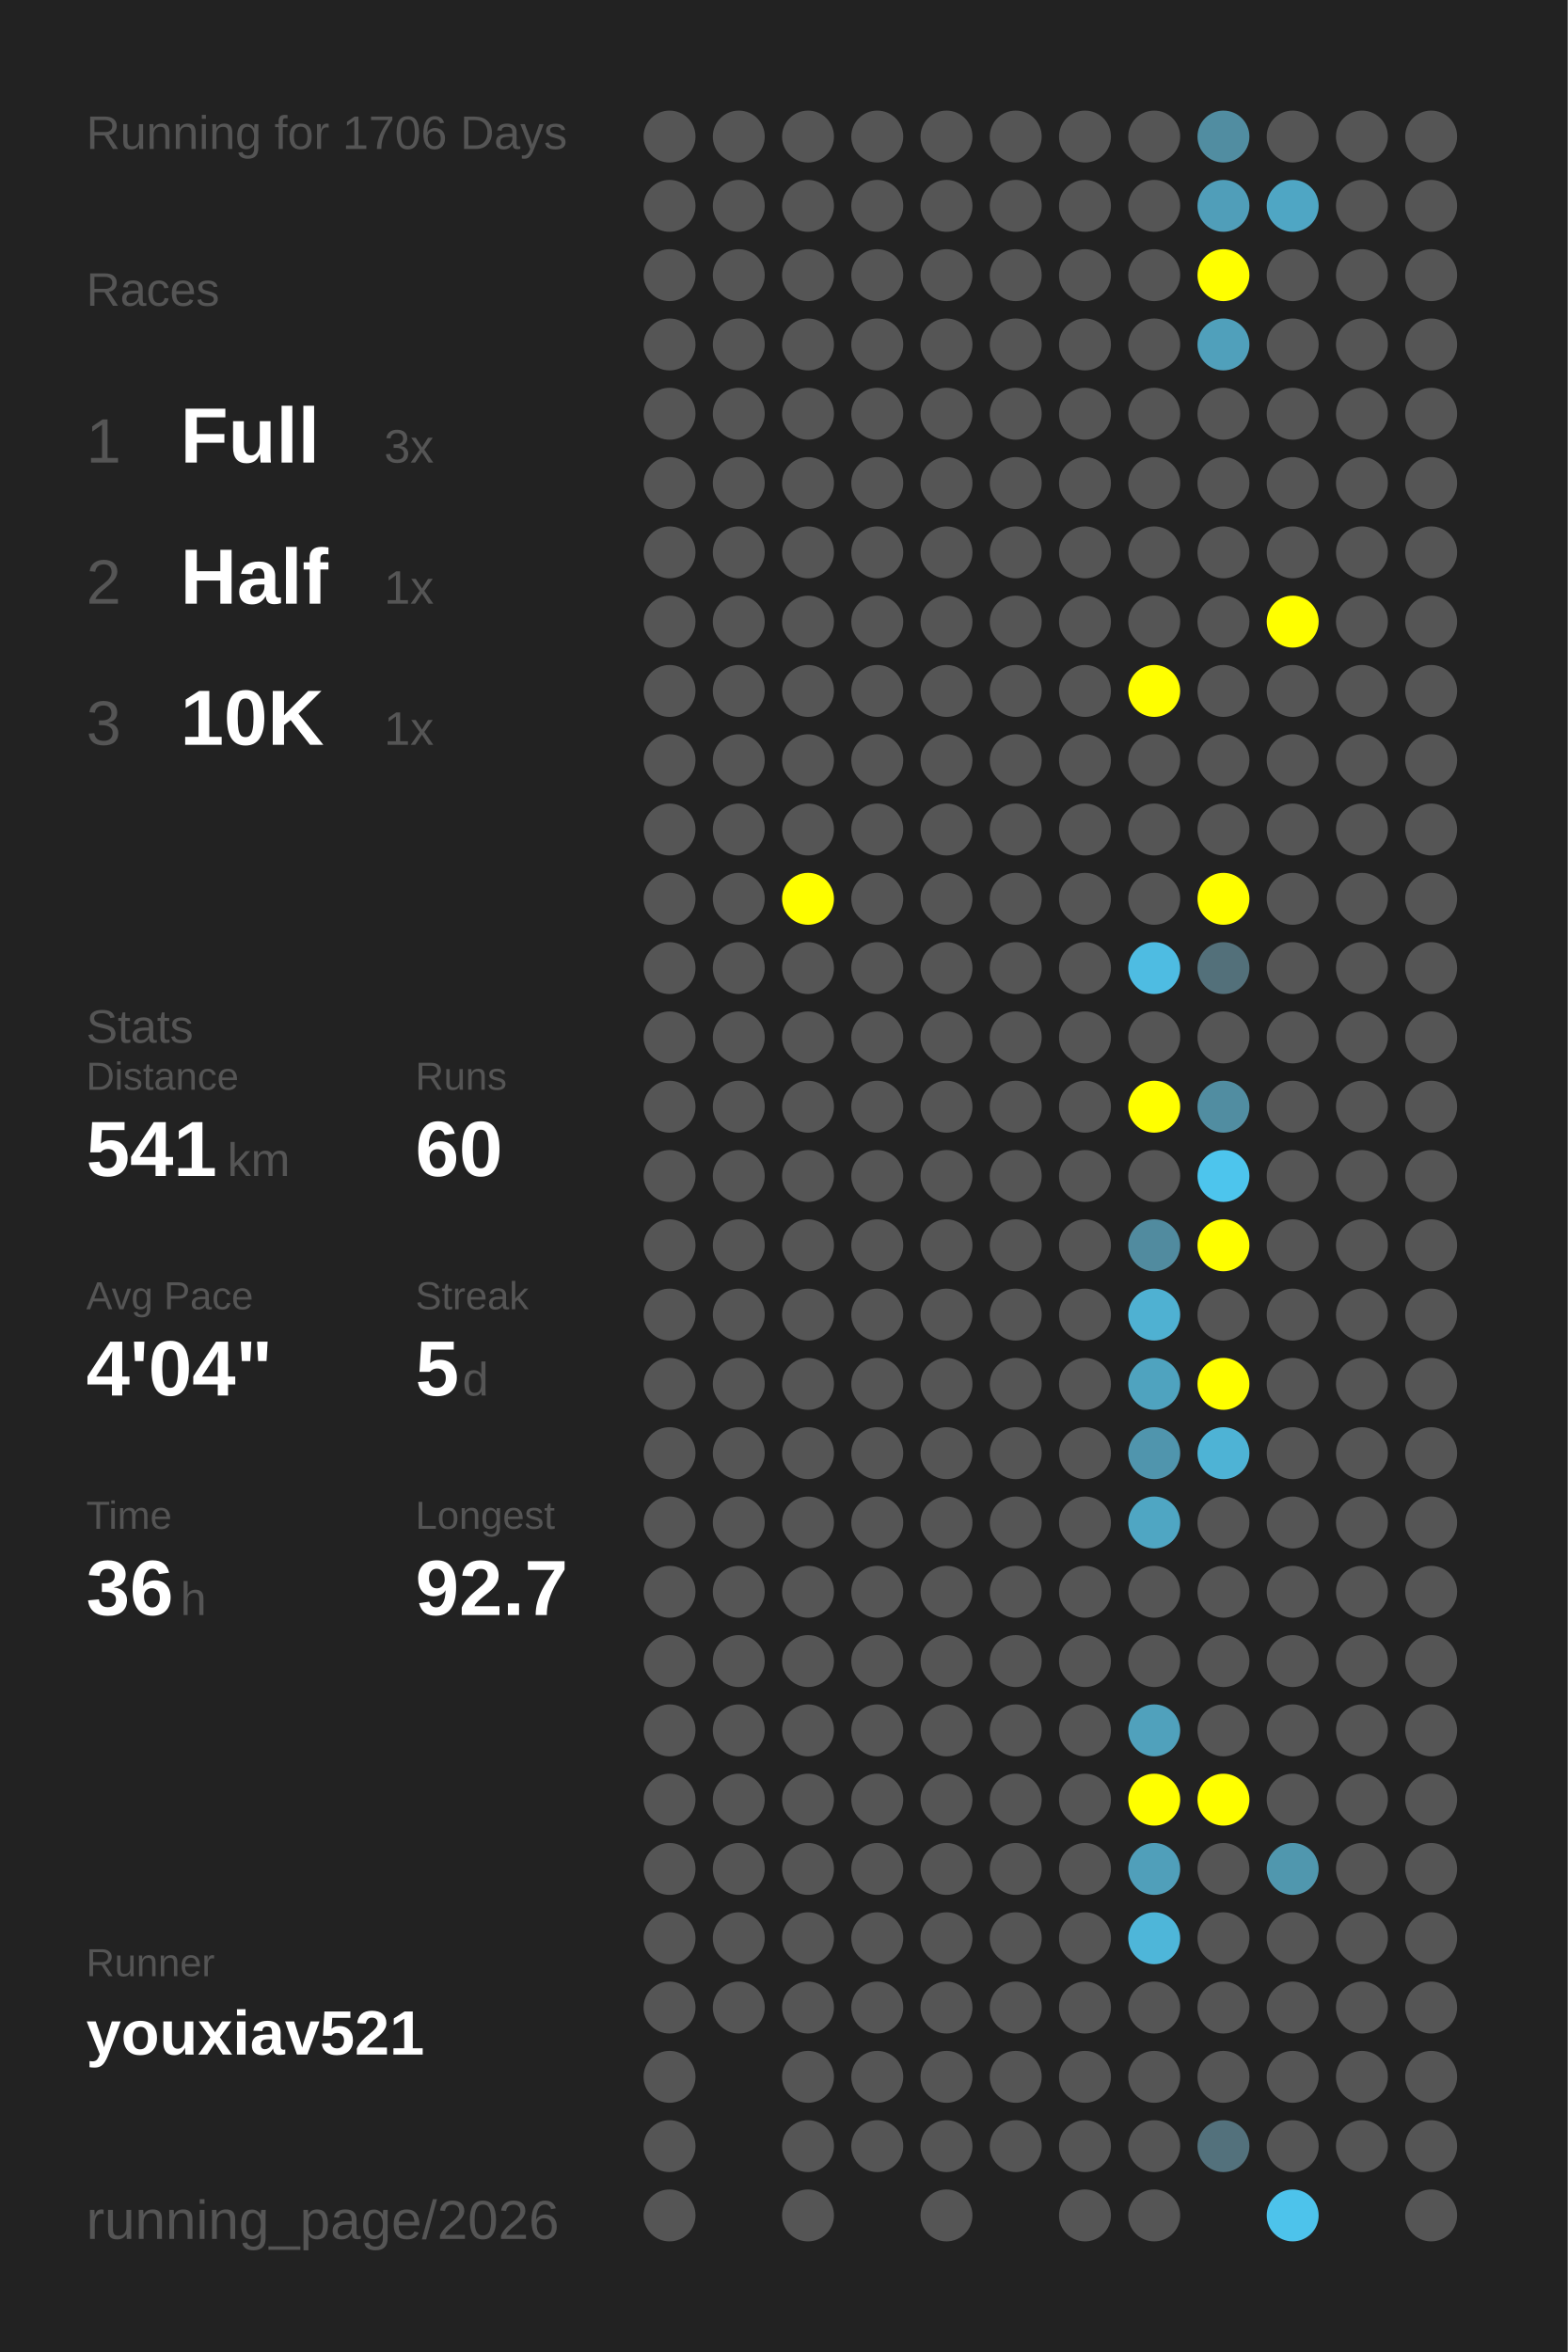
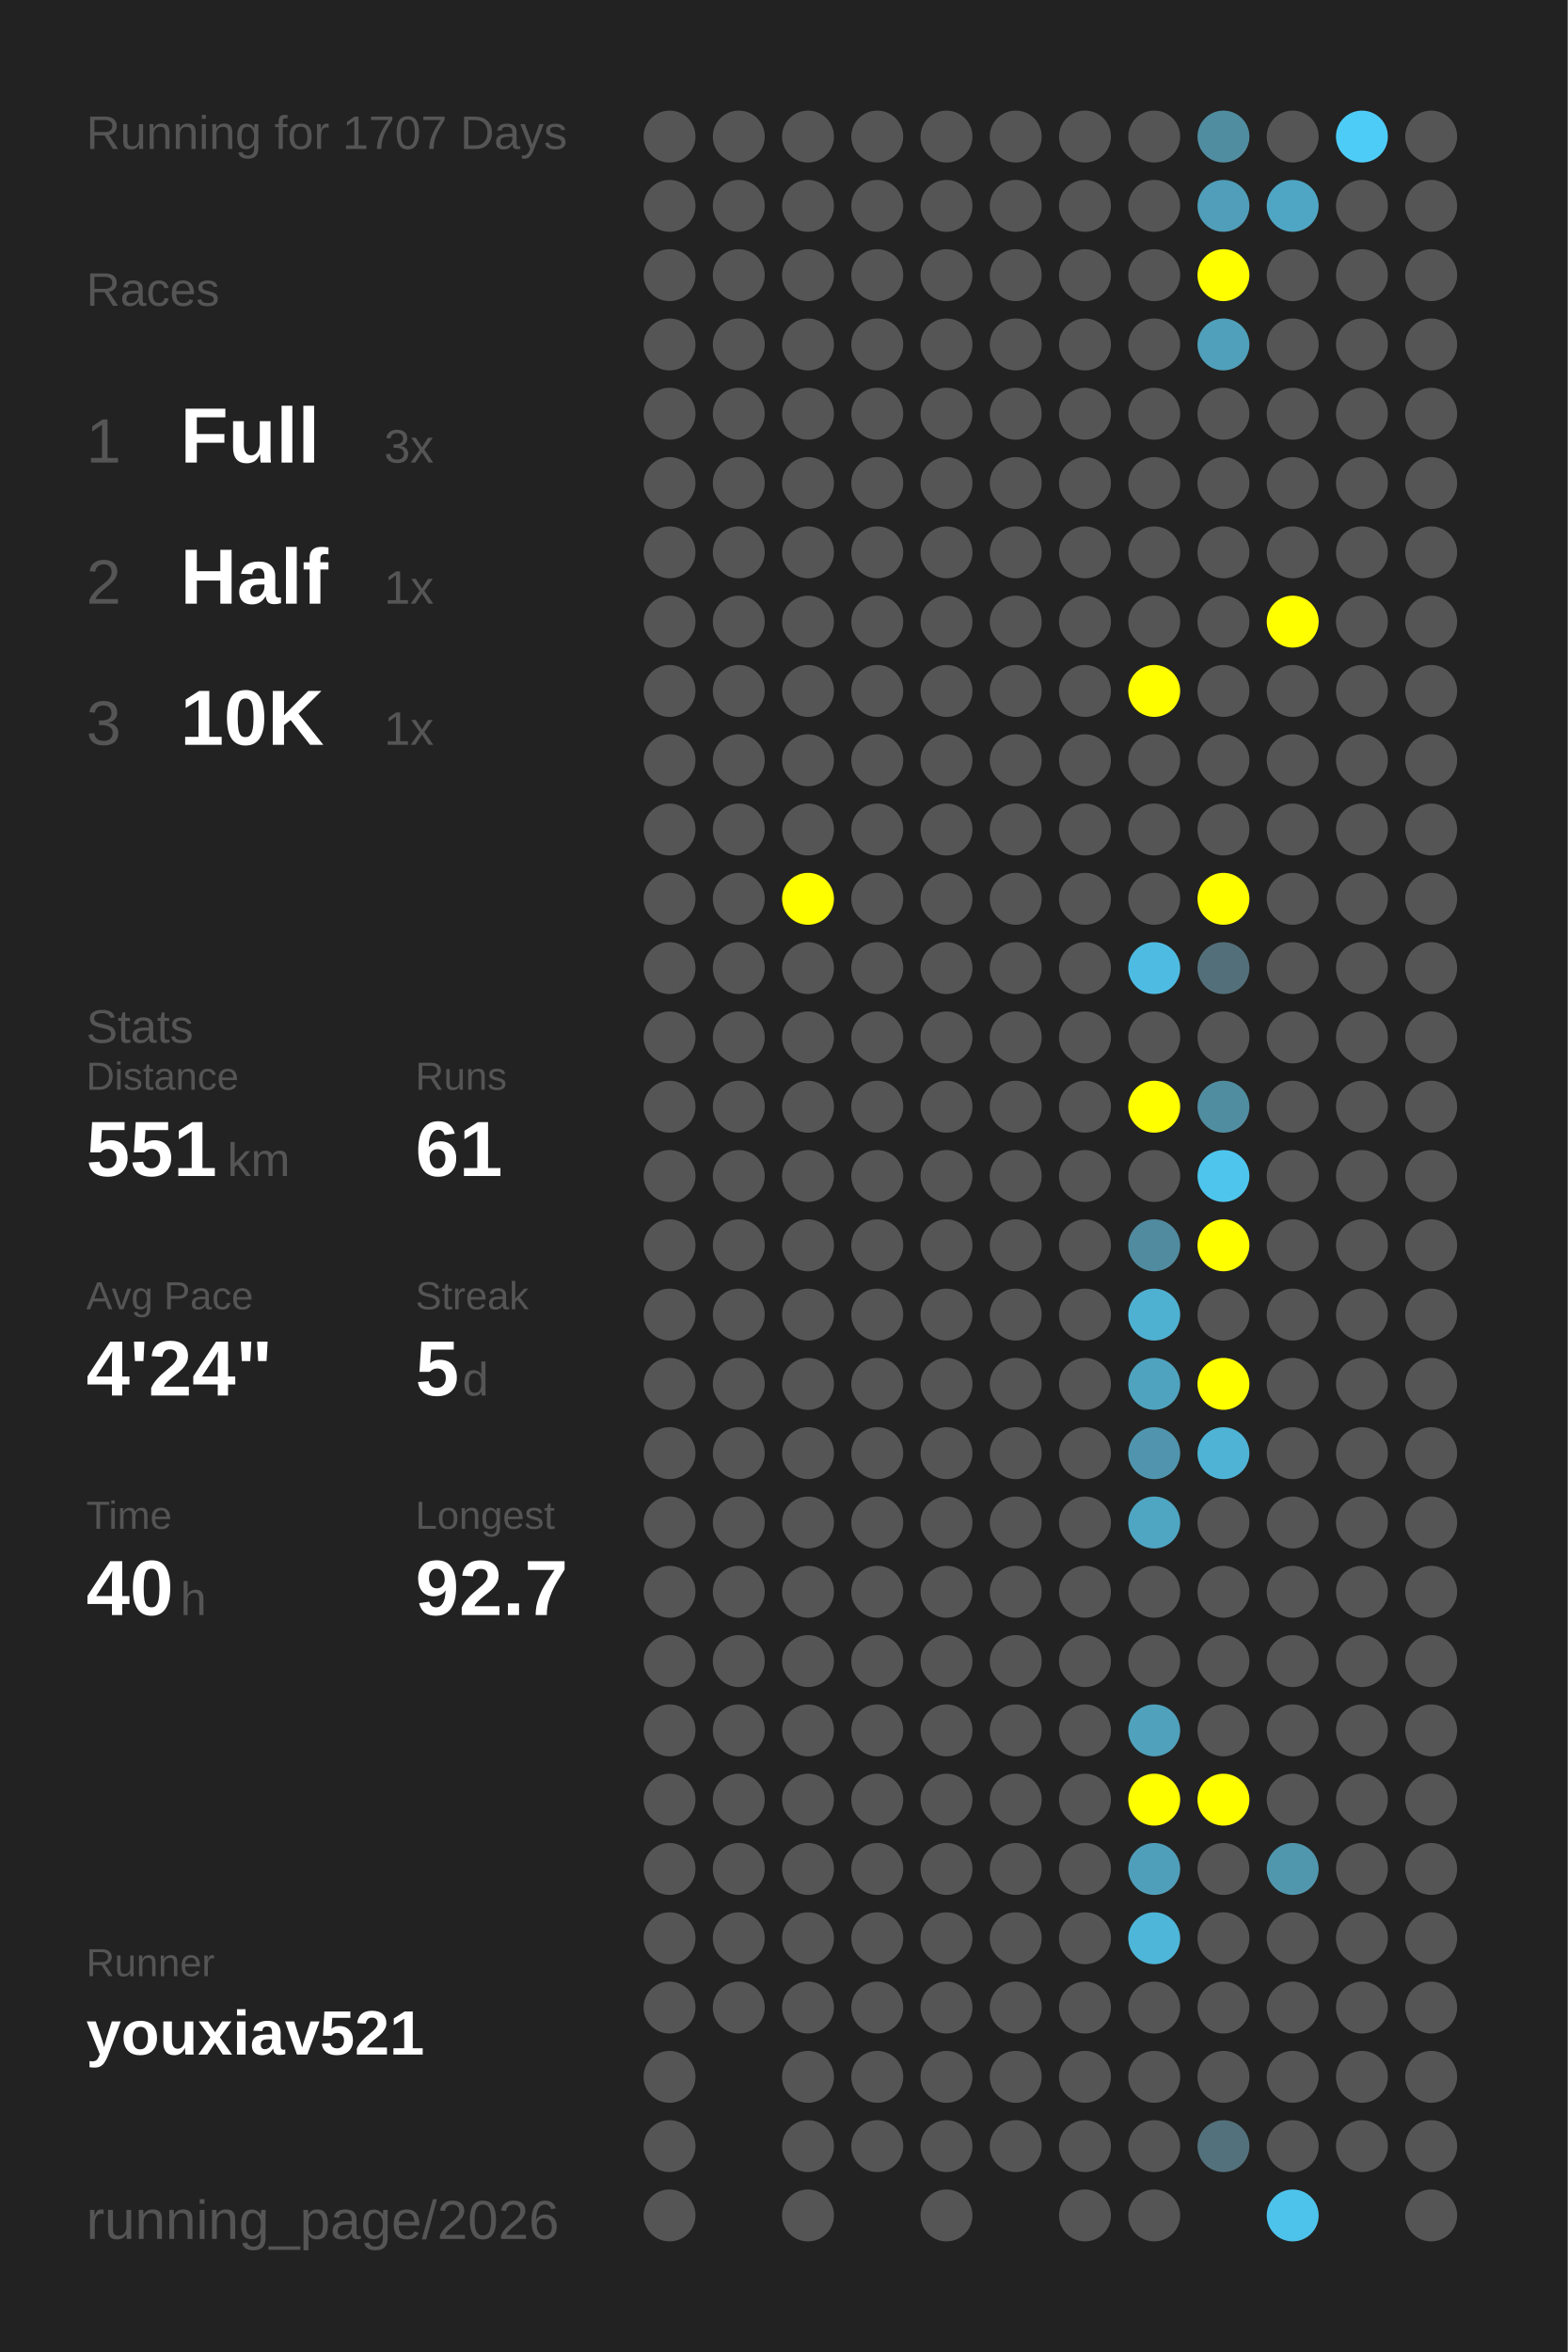
<svg xmlns="http://www.w3.org/2000/svg" baseProfile="full" height="300mm" version="1.1" viewBox="0,0,200,300" width="200mm">
  <defs />
  <rect fill="#222222" height="300" width="200" x="0" y="0" />
-   <text fill="#555555" style="font-size:6px; font-family:Arial;" x="11" y="19">Running for 1706 Days</text>
+   <text fill="#555555" style="font-size:6px; font-family:Arial;" x="11" y="19">Running for 1707 Days</text>
  <text fill="#555555" style="font-size:6px; font-family:Arial;" x="11" y="39">Races</text>
  <text fill="#555555" style="font-size:8px; font-family:Arial;" x="11" y="59">1</text>
  <text fill="#FFFFFF" style="font-size:10px; font-family:Arial; font-weight:bold;" x="23" y="59">Full</text>
  <text fill="#555555" style="font-size:6px; font-family:Arial;" x="49" y="59">3x</text>
  <text fill="#555555" style="font-size:8px; font-family:Arial;" x="11" y="77">2</text>
  <text fill="#FFFFFF" style="font-size:10px; font-family:Arial; font-weight:bold;" x="23" y="77">Half</text>
  <text fill="#555555" style="font-size:6px; font-family:Arial;" x="49" y="77">1x</text>
  <text fill="#555555" style="font-size:8px; font-family:Arial;" x="11" y="95">3</text>
  <text fill="#FFFFFF" style="font-size:10px; font-family:Arial; font-weight:bold;" x="23" y="95">10K</text>
  <text fill="#555555" style="font-size:6px; font-family:Arial;" x="49" y="95">1x</text>
  <text fill="#555555" style="font-size:6px; font-family:Arial;" x="11" y="133">Stats</text>
  <text fill="#555555" style="font-size:5px; font-family:Arial;" x="11" y="139">Distance</text>
-   <text fill="#FFFFFF" style="font-size:10px; font-family:Arial; font-weight:bold;" x="11" y="150">541</text>
+   <text fill="#FFFFFF" style="font-size:10px; font-family:Arial; font-weight:bold;" x="11" y="150">551</text>
  <text fill="#555555" style="font-size:6px; font-family:Arial;" x="29" y="150">km</text>
  <text fill="#555555" style="font-size:5px; font-family:Arial;" x="53" y="139">Runs</text>
-   <text fill="#FFFFFF" style="font-size:10px; font-family:Arial; font-weight:bold;" x="53" y="150">60</text>
+   <text fill="#FFFFFF" style="font-size:10px; font-family:Arial; font-weight:bold;" x="53" y="150">61</text>
  <text fill="#555555" style="font-size:5px; font-family:Arial;" x="11" y="167">Avg Pace</text>
-   <text fill="#FFFFFF" style="font-size:10px; font-family:Arial; font-weight:bold;" x="11" y="178">4'04"</text>
+   <text fill="#FFFFFF" style="font-size:10px; font-family:Arial; font-weight:bold;" x="11" y="178">4'24"</text>
  <text fill="#555555" style="font-size:5px; font-family:Arial;" x="53" y="167">Streak</text>
  <text fill="#FFFFFF" style="font-size:10px; font-family:Arial; font-weight:bold;" x="53" y="178">5</text>
  <text fill="#555555" style="font-size:6px; font-family:Arial;" x="59" y="178">d</text>
  <text fill="#555555" style="font-size:5px; font-family:Arial;" x="11" y="195">Time</text>
-   <text fill="#FFFFFF" style="font-size:10px; font-family:Arial; font-weight:bold;" x="11" y="206">36</text>
+   <text fill="#FFFFFF" style="font-size:10px; font-family:Arial; font-weight:bold;" x="11" y="206">40</text>
  <text fill="#555555" style="font-size:6px; font-family:Arial;" x="23" y="206">h</text>
  <text fill="#555555" style="font-size:5px; font-family:Arial;" x="53" y="195">Longest</text>
  <text fill="#FFFFFF" style="font-size:10px; font-family:Arial; font-weight:bold;" x="53" y="206">92.7</text>
  <text fill="#555555" style="font-size:5px; font-family:Arial;" x="11" y="252.065">Runner</text>
  <text fill="#FFFFFF" style="font-size:8px; font-family:Arial; font-weight:bold;" x="11" y="262.065">youxiav521</text>
  <text fill="#555555" style="font-size:7px; font-family:Arial;" x="11" y="285.581">running_page/2026</text>
  <circle cx="85.417" cy="17.419" fill="#555555" r="3.312" />
  <circle cx="85.417" cy="26.258" fill="#555555" r="3.312" />
  <circle cx="85.417" cy="35.097" fill="#555555" r="3.312" />
  <circle cx="85.417" cy="43.935" fill="#555555" r="3.312" />
  <circle cx="85.417" cy="52.774" fill="#555555" r="3.312" />
  <circle cx="85.417" cy="61.613" fill="#555555" r="3.312" />
  <circle cx="85.417" cy="70.452" fill="#555555" r="3.312" />
  <circle cx="85.417" cy="79.29" fill="#555555" r="3.312" />
  <circle cx="85.417" cy="88.129" fill="#555555" r="3.312" />
  <circle cx="85.417" cy="96.968" fill="#555555" r="3.312" />
  <circle cx="85.417" cy="105.806" fill="#555555" r="3.312" />
  <circle cx="85.417" cy="114.645" fill="#555555" r="3.312" />
  <circle cx="85.417" cy="123.484" fill="#555555" r="3.312" />
  <circle cx="85.417" cy="132.323" fill="#555555" r="3.312" />
  <circle cx="85.417" cy="141.161" fill="#555555" r="3.312" />
  <circle cx="85.417" cy="150" fill="#555555" r="3.312" />
  <circle cx="85.417" cy="158.839" fill="#555555" r="3.312" />
  <circle cx="85.417" cy="167.677" fill="#555555" r="3.312" />
  <circle cx="85.417" cy="176.516" fill="#555555" r="3.312" />
  <circle cx="85.417" cy="185.355" fill="#555555" r="3.312" />
  <circle cx="85.417" cy="194.194" fill="#555555" r="3.312" />
  <circle cx="85.417" cy="203.032" fill="#555555" r="3.312" />
  <circle cx="85.417" cy="211.871" fill="#555555" r="3.312" />
  <circle cx="85.417" cy="220.71" fill="#555555" r="3.312" />
  <circle cx="85.417" cy="229.548" fill="#555555" r="3.312" />
  <circle cx="85.417" cy="238.387" fill="#555555" r="3.312" />
  <circle cx="85.417" cy="247.226" fill="#555555" r="3.312" />
  <circle cx="85.417" cy="256.065" fill="#555555" r="3.312" />
  <circle cx="85.417" cy="264.903" fill="#555555" r="3.312" />
  <circle cx="85.417" cy="273.742" fill="#555555" r="3.312" />
  <circle cx="85.417" cy="282.581" fill="#555555" r="3.312" />
  <circle cx="94.25" cy="17.419" fill="#555555" r="3.312" />
  <circle cx="94.25" cy="26.258" fill="#555555" r="3.312" />
  <circle cx="94.25" cy="35.097" fill="#555555" r="3.312" />
  <circle cx="94.25" cy="43.935" fill="#555555" r="3.312" />
  <circle cx="94.25" cy="52.774" fill="#555555" r="3.312" />
  <circle cx="94.25" cy="61.613" fill="#555555" r="3.312" />
  <circle cx="94.25" cy="70.452" fill="#555555" r="3.312" />
  <circle cx="94.25" cy="79.29" fill="#555555" r="3.312" />
  <circle cx="94.25" cy="88.129" fill="#555555" r="3.312" />
  <circle cx="94.25" cy="96.968" fill="#555555" r="3.312" />
  <circle cx="94.25" cy="105.806" fill="#555555" r="3.312" />
  <circle cx="94.25" cy="114.645" fill="#555555" r="3.312" />
  <circle cx="94.25" cy="123.484" fill="#555555" r="3.312" />
  <circle cx="94.25" cy="132.323" fill="#555555" r="3.312" />
  <circle cx="94.25" cy="141.161" fill="#555555" r="3.312" />
  <circle cx="94.25" cy="150" fill="#555555" r="3.312" />
  <circle cx="94.25" cy="158.839" fill="#555555" r="3.312" />
  <circle cx="94.25" cy="167.677" fill="#555555" r="3.312" />
  <circle cx="94.25" cy="176.516" fill="#555555" r="3.312" />
  <circle cx="94.25" cy="185.355" fill="#555555" r="3.312" />
  <circle cx="94.25" cy="194.194" fill="#555555" r="3.312" />
  <circle cx="94.25" cy="203.032" fill="#555555" r="3.312" />
  <circle cx="94.25" cy="211.871" fill="#555555" r="3.312" />
  <circle cx="94.25" cy="220.71" fill="#555555" r="3.312" />
  <circle cx="94.25" cy="229.548" fill="#555555" r="3.312" />
  <circle cx="94.25" cy="238.387" fill="#555555" r="3.312" />
  <circle cx="94.25" cy="247.226" fill="#555555" r="3.312" />
  <circle cx="94.25" cy="256.065" fill="#555555" r="3.312" />
  <circle cx="103.083" cy="17.419" fill="#555555" r="3.312" />
  <circle cx="103.083" cy="26.258" fill="#555555" r="3.312" />
  <circle cx="103.083" cy="35.097" fill="#555555" r="3.312" />
  <circle cx="103.083" cy="43.935" fill="#555555" r="3.312" />
  <circle cx="103.083" cy="52.774" fill="#555555" r="3.312" />
  <circle cx="103.083" cy="61.613" fill="#555555" r="3.312" />
  <circle cx="103.083" cy="70.452" fill="#555555" r="3.312" />
  <circle cx="103.083" cy="79.29" fill="#555555" r="3.312" />
  <circle cx="103.083" cy="88.129" fill="#555555" r="3.312" />
  <circle cx="103.083" cy="96.968" fill="#555555" r="3.312" />
  <circle cx="103.083" cy="105.806" fill="#555555" r="3.312" />
  <circle cx="103.083" cy="114.645" fill="#FFFF00" r="3.312" />
  <circle cx="103.083" cy="123.484" fill="#555555" r="3.312" />
  <circle cx="103.083" cy="132.323" fill="#555555" r="3.312" />
  <circle cx="103.083" cy="141.161" fill="#555555" r="3.312" />
  <circle cx="103.083" cy="150" fill="#555555" r="3.312" />
  <circle cx="103.083" cy="158.839" fill="#555555" r="3.312" />
  <circle cx="103.083" cy="167.677" fill="#555555" r="3.312" />
  <circle cx="103.083" cy="176.516" fill="#555555" r="3.312" />
  <circle cx="103.083" cy="185.355" fill="#555555" r="3.312" />
  <circle cx="103.083" cy="194.194" fill="#555555" r="3.312" />
  <circle cx="103.083" cy="203.032" fill="#555555" r="3.312" />
  <circle cx="103.083" cy="211.871" fill="#555555" r="3.312" />
  <circle cx="103.083" cy="220.71" fill="#555555" r="3.312" />
  <circle cx="103.083" cy="229.548" fill="#555555" r="3.312" />
  <circle cx="103.083" cy="238.387" fill="#555555" r="3.312" />
  <circle cx="103.083" cy="247.226" fill="#555555" r="3.312" />
  <circle cx="103.083" cy="256.065" fill="#555555" r="3.312" />
  <circle cx="103.083" cy="264.903" fill="#555555" r="3.312" />
  <circle cx="103.083" cy="273.742" fill="#555555" r="3.312" />
  <circle cx="103.083" cy="282.581" fill="#555555" r="3.312" />
  <circle cx="111.917" cy="17.419" fill="#555555" r="3.312" />
  <circle cx="111.917" cy="26.258" fill="#555555" r="3.312" />
  <circle cx="111.917" cy="35.097" fill="#555555" r="3.312" />
  <circle cx="111.917" cy="43.935" fill="#555555" r="3.312" />
  <circle cx="111.917" cy="52.774" fill="#555555" r="3.312" />
  <circle cx="111.917" cy="61.613" fill="#555555" r="3.312" />
  <circle cx="111.917" cy="70.452" fill="#555555" r="3.312" />
  <circle cx="111.917" cy="79.29" fill="#555555" r="3.312" />
  <circle cx="111.917" cy="88.129" fill="#555555" r="3.312" />
  <circle cx="111.917" cy="96.968" fill="#555555" r="3.312" />
  <circle cx="111.917" cy="105.806" fill="#555555" r="3.312" />
  <circle cx="111.917" cy="114.645" fill="#555555" r="3.312" />
  <circle cx="111.917" cy="123.484" fill="#555555" r="3.312" />
  <circle cx="111.917" cy="132.323" fill="#555555" r="3.312" />
  <circle cx="111.917" cy="141.161" fill="#555555" r="3.312" />
  <circle cx="111.917" cy="150" fill="#555555" r="3.312" />
  <circle cx="111.917" cy="158.839" fill="#555555" r="3.312" />
  <circle cx="111.917" cy="167.677" fill="#555555" r="3.312" />
  <circle cx="111.917" cy="176.516" fill="#555555" r="3.312" />
  <circle cx="111.917" cy="185.355" fill="#555555" r="3.312" />
  <circle cx="111.917" cy="194.194" fill="#555555" r="3.312" />
  <circle cx="111.917" cy="203.032" fill="#555555" r="3.312" />
  <circle cx="111.917" cy="211.871" fill="#555555" r="3.312" />
  <circle cx="111.917" cy="220.71" fill="#555555" r="3.312" />
  <circle cx="111.917" cy="229.548" fill="#555555" r="3.312" />
  <circle cx="111.917" cy="238.387" fill="#555555" r="3.312" />
  <circle cx="111.917" cy="247.226" fill="#555555" r="3.312" />
  <circle cx="111.917" cy="256.065" fill="#555555" r="3.312" />
  <circle cx="111.917" cy="264.903" fill="#555555" r="3.312" />
  <circle cx="111.917" cy="273.742" fill="#555555" r="3.312" />
  <circle cx="120.75" cy="17.419" fill="#555555" r="3.312" />
  <circle cx="120.75" cy="26.258" fill="#555555" r="3.312" />
  <circle cx="120.75" cy="35.097" fill="#555555" r="3.312" />
  <circle cx="120.75" cy="43.935" fill="#555555" r="3.312" />
  <circle cx="120.75" cy="52.774" fill="#555555" r="3.312" />
  <circle cx="120.75" cy="61.613" fill="#555555" r="3.312" />
  <circle cx="120.75" cy="70.452" fill="#555555" r="3.312" />
  <circle cx="120.75" cy="79.29" fill="#555555" r="3.312" />
  <circle cx="120.75" cy="88.129" fill="#555555" r="3.312" />
  <circle cx="120.75" cy="96.968" fill="#555555" r="3.312" />
  <circle cx="120.75" cy="105.806" fill="#555555" r="3.312" />
  <circle cx="120.75" cy="114.645" fill="#555555" r="3.312" />
  <circle cx="120.75" cy="123.484" fill="#555555" r="3.312" />
  <circle cx="120.75" cy="132.323" fill="#555555" r="3.312" />
  <circle cx="120.75" cy="141.161" fill="#555555" r="3.312" />
  <circle cx="120.75" cy="150" fill="#555555" r="3.312" />
  <circle cx="120.75" cy="158.839" fill="#555555" r="3.312" />
  <circle cx="120.75" cy="167.677" fill="#555555" r="3.312" />
  <circle cx="120.75" cy="176.516" fill="#555555" r="3.312" />
  <circle cx="120.75" cy="185.355" fill="#555555" r="3.312" />
  <circle cx="120.75" cy="194.194" fill="#555555" r="3.312" />
  <circle cx="120.75" cy="203.032" fill="#555555" r="3.312" />
  <circle cx="120.75" cy="211.871" fill="#555555" r="3.312" />
  <circle cx="120.75" cy="220.71" fill="#555555" r="3.312" />
  <circle cx="120.75" cy="229.548" fill="#555555" r="3.312" />
  <circle cx="120.75" cy="238.387" fill="#555555" r="3.312" />
  <circle cx="120.75" cy="247.226" fill="#555555" r="3.312" />
  <circle cx="120.75" cy="256.065" fill="#555555" r="3.312" />
  <circle cx="120.75" cy="264.903" fill="#555555" r="3.312" />
  <circle cx="120.75" cy="273.742" fill="#555555" r="3.312" />
  <circle cx="120.75" cy="282.581" fill="#555555" r="3.312" />
  <circle cx="129.583" cy="17.419" fill="#555555" r="3.312" />
  <circle cx="129.583" cy="26.258" fill="#555555" r="3.312" />
  <circle cx="129.583" cy="35.097" fill="#555555" r="3.312" />
  <circle cx="129.583" cy="43.935" fill="#555555" r="3.312" />
  <circle cx="129.583" cy="52.774" fill="#555555" r="3.312" />
  <circle cx="129.583" cy="61.613" fill="#555555" r="3.312" />
  <circle cx="129.583" cy="70.452" fill="#555555" r="3.312" />
  <circle cx="129.583" cy="79.29" fill="#555555" r="3.312" />
  <circle cx="129.583" cy="88.129" fill="#555555" r="3.312" />
  <circle cx="129.583" cy="96.968" fill="#555555" r="3.312" />
  <circle cx="129.583" cy="105.806" fill="#555555" r="3.312" />
  <circle cx="129.583" cy="114.645" fill="#555555" r="3.312" />
  <circle cx="129.583" cy="123.484" fill="#555555" r="3.312" />
  <circle cx="129.583" cy="132.323" fill="#555555" r="3.312" />
  <circle cx="129.583" cy="141.161" fill="#555555" r="3.312" />
  <circle cx="129.583" cy="150" fill="#555555" r="3.312" />
  <circle cx="129.583" cy="158.839" fill="#555555" r="3.312" />
  <circle cx="129.583" cy="167.677" fill="#555555" r="3.312" />
  <circle cx="129.583" cy="176.516" fill="#555555" r="3.312" />
  <circle cx="129.583" cy="185.355" fill="#555555" r="3.312" />
  <circle cx="129.583" cy="194.194" fill="#555555" r="3.312" />
  <circle cx="129.583" cy="203.032" fill="#555555" r="3.312" />
  <circle cx="129.583" cy="211.871" fill="#555555" r="3.312" />
  <circle cx="129.583" cy="220.71" fill="#555555" r="3.312" />
  <circle cx="129.583" cy="229.548" fill="#555555" r="3.312" />
  <circle cx="129.583" cy="238.387" fill="#555555" r="3.312" />
  <circle cx="129.583" cy="247.226" fill="#555555" r="3.312" />
  <circle cx="129.583" cy="256.065" fill="#555555" r="3.312" />
  <circle cx="129.583" cy="264.903" fill="#555555" r="3.312" />
  <circle cx="129.583" cy="273.742" fill="#555555" r="3.312" />
  <circle cx="138.417" cy="17.419" fill="#555555" r="3.312" />
  <circle cx="138.417" cy="26.258" fill="#555555" r="3.312" />
  <circle cx="138.417" cy="35.097" fill="#555555" r="3.312" />
  <circle cx="138.417" cy="43.935" fill="#555555" r="3.312" />
  <circle cx="138.417" cy="52.774" fill="#555555" r="3.312" />
  <circle cx="138.417" cy="61.613" fill="#555555" r="3.312" />
  <circle cx="138.417" cy="70.452" fill="#555555" r="3.312" />
  <circle cx="138.417" cy="79.29" fill="#555555" r="3.312" />
  <circle cx="138.417" cy="88.129" fill="#555555" r="3.312" />
  <circle cx="138.417" cy="96.968" fill="#555555" r="3.312" />
  <circle cx="138.417" cy="105.806" fill="#555555" r="3.312" />
  <circle cx="138.417" cy="114.645" fill="#555555" r="3.312" />
  <circle cx="138.417" cy="123.484" fill="#555555" r="3.312" />
  <circle cx="138.417" cy="132.323" fill="#555555" r="3.312" />
  <circle cx="138.417" cy="141.161" fill="#555555" r="3.312" />
  <circle cx="138.417" cy="150" fill="#555555" r="3.312" />
  <circle cx="138.417" cy="158.839" fill="#555555" r="3.312" />
  <circle cx="138.417" cy="167.677" fill="#555555" r="3.312" />
  <circle cx="138.417" cy="176.516" fill="#555555" r="3.312" />
  <circle cx="138.417" cy="185.355" fill="#555555" r="3.312" />
  <circle cx="138.417" cy="194.194" fill="#555555" r="3.312" />
  <circle cx="138.417" cy="203.032" fill="#555555" r="3.312" />
  <circle cx="138.417" cy="211.871" fill="#555555" r="3.312" />
  <circle cx="138.417" cy="220.71" fill="#555555" r="3.312" />
  <circle cx="138.417" cy="229.548" fill="#555555" r="3.312" />
  <circle cx="138.417" cy="238.387" fill="#555555" r="3.312" />
  <circle cx="138.417" cy="247.226" fill="#555555" r="3.312" />
  <circle cx="138.417" cy="256.065" fill="#555555" r="3.312" />
  <circle cx="138.417" cy="264.903" fill="#555555" r="3.312" />
  <circle cx="138.417" cy="273.742" fill="#555555" r="3.312" />
  <circle cx="138.417" cy="282.581" fill="#555555" r="3.312" />
  <circle cx="147.25" cy="17.419" fill="#555555" r="3.312" />
  <circle cx="147.25" cy="26.258" fill="#555555" r="3.312" />
  <circle cx="147.25" cy="35.097" fill="#555555" r="3.312" />
  <circle cx="147.25" cy="43.935" fill="#555555" r="3.312" />
  <circle cx="147.25" cy="52.774" fill="#555555" r="3.312" />
  <circle cx="147.25" cy="61.613" fill="#555555" r="3.312" />
  <circle cx="147.25" cy="70.452" fill="#555555" r="3.312" />
  <circle cx="147.25" cy="79.29" fill="#555555" r="3.312" />
  <circle cx="147.25" cy="88.129" fill="#FFFF00" r="3.312" />
  <circle cx="147.25" cy="96.968" fill="#555555" r="3.312" />
  <circle cx="147.25" cy="105.806" fill="#555555" r="3.312" />
  <circle cx="147.25" cy="114.645" fill="#555555" r="3.312" />
  <circle cx="147.25" cy="123.484" fill="#4ebce2" r="3.312" />
  <circle cx="147.25" cy="132.323" fill="#555555" r="3.312" />
  <circle cx="147.25" cy="141.161" fill="#FFFF00" r="3.312" />
  <circle cx="147.25" cy="150" fill="#555555" r="3.312" />
  <circle cx="147.25" cy="158.839" fill="#518b9f" r="3.312" />
  <circle cx="147.25" cy="167.677" fill="#4fb1d2" r="3.312" />
  <circle cx="147.25" cy="176.516" fill="#4fa3bf" r="3.312" />
  <circle cx="147.25" cy="185.355" fill="#5095ad" r="3.312" />
  <circle cx="147.25" cy="194.194" fill="#4fa6c3" r="3.312" />
  <circle cx="147.25" cy="203.032" fill="#555555" r="3.312" />
  <circle cx="147.25" cy="211.871" fill="#555555" r="3.312" />
  <circle cx="147.25" cy="220.71" fill="#50a1bc" r="3.312" />
  <circle cx="147.25" cy="229.548" fill="#FFFF00" r="3.312" />
  <circle cx="147.25" cy="238.387" fill="#509fba" r="3.312" />
  <circle cx="147.25" cy="247.226" fill="#4eb6d9" r="3.312" />
  <circle cx="147.25" cy="256.065" fill="#555555" r="3.312" />
  <circle cx="147.25" cy="264.903" fill="#555555" r="3.312" />
  <circle cx="147.25" cy="273.742" fill="#555555" r="3.312" />
  <circle cx="147.25" cy="282.581" fill="#555555" r="3.312" />
  <circle cx="156.083" cy="17.419" fill="#518da1" r="3.312" />
  <circle cx="156.083" cy="26.258" fill="#509eb9" r="3.312" />
  <circle cx="156.083" cy="35.097" fill="#FFFF00" r="3.312" />
  <circle cx="156.083" cy="43.935" fill="#50a0bb" r="3.312" />
  <circle cx="156.083" cy="52.774" fill="#555555" r="3.312" />
  <circle cx="156.083" cy="61.613" fill="#555555" r="3.312" />
  <circle cx="156.083" cy="70.452" fill="#555555" r="3.312" />
  <circle cx="156.083" cy="79.29" fill="#555555" r="3.312" />
  <circle cx="156.083" cy="88.129" fill="#555555" r="3.312" />
  <circle cx="156.083" cy="96.968" fill="#555555" r="3.312" />
  <circle cx="156.083" cy="105.806" fill="#555555" r="3.312" />
  <circle cx="156.083" cy="114.645" fill="#FFFF00" r="3.312" />
  <circle cx="156.083" cy="123.484" fill="#53707a" r="3.312" />
  <circle cx="156.083" cy="132.323" fill="#555555" r="3.312" />
  <circle cx="156.083" cy="141.161" fill="#518da1" r="3.312" />
  <circle cx="156.083" cy="150" fill="#4dc5ed" r="3.312" />
  <circle cx="156.083" cy="158.839" fill="#FFFF00" r="3.312" />
  <circle cx="156.083" cy="167.677" fill="#555555" r="3.312" />
  <circle cx="156.083" cy="176.516" fill="#FFFF00" r="3.312" />
  <circle cx="156.083" cy="185.355" fill="#4eb3d5" r="3.312" />
  <circle cx="156.083" cy="194.194" fill="#555555" r="3.312" />
  <circle cx="156.083" cy="203.032" fill="#555555" r="3.312" />
  <circle cx="156.083" cy="211.871" fill="#555555" r="3.312" />
  <circle cx="156.083" cy="220.71" fill="#555555" r="3.312" />
  <circle cx="156.083" cy="229.548" fill="#FFFF00" r="3.312" />
  <circle cx="156.083" cy="238.387" fill="#555555" r="3.312" />
  <circle cx="156.083" cy="247.226" fill="#555555" r="3.312" />
  <circle cx="156.083" cy="256.065" fill="#555555" r="3.312" />
  <circle cx="156.083" cy="264.903" fill="#555555" r="3.312" />
  <circle cx="156.083" cy="273.742" fill="#53717c" r="3.312" />
  <circle cx="164.917" cy="17.419" fill="#555555" r="3.312" />
  <circle cx="164.917" cy="26.258" fill="#4fa6c4" r="3.312" />
  <circle cx="164.917" cy="35.097" fill="#555555" r="3.312" />
  <circle cx="164.917" cy="43.935" fill="#555555" r="3.312" />
  <circle cx="164.917" cy="52.774" fill="#555555" r="3.312" />
  <circle cx="164.917" cy="61.613" fill="#555555" r="3.312" />
  <circle cx="164.917" cy="70.452" fill="#555555" r="3.312" />
  <circle cx="164.917" cy="79.29" fill="#FFFF00" r="3.312" />
  <circle cx="164.917" cy="88.129" fill="#555555" r="3.312" />
  <circle cx="164.917" cy="96.968" fill="#555555" r="3.312" />
  <circle cx="164.917" cy="105.806" fill="#555555" r="3.312" />
  <circle cx="164.917" cy="114.645" fill="#555555" r="3.312" />
  <circle cx="164.917" cy="123.484" fill="#555555" r="3.312" />
  <circle cx="164.917" cy="132.323" fill="#555555" r="3.312" />
  <circle cx="164.917" cy="141.161" fill="#555555" r="3.312" />
  <circle cx="164.917" cy="150" fill="#555555" r="3.312" />
  <circle cx="164.917" cy="158.839" fill="#555555" r="3.312" />
  <circle cx="164.917" cy="167.677" fill="#555555" r="3.312" />
  <circle cx="164.917" cy="176.516" fill="#555555" r="3.312" />
  <circle cx="164.917" cy="185.355" fill="#555555" r="3.312" />
  <circle cx="164.917" cy="194.194" fill="#555555" r="3.312" />
  <circle cx="164.917" cy="203.032" fill="#555555" r="3.312" />
  <circle cx="164.917" cy="211.871" fill="#555555" r="3.312" />
  <circle cx="164.917" cy="220.71" fill="#555555" r="3.312" />
  <circle cx="164.917" cy="229.548" fill="#555555" r="3.312" />
  <circle cx="164.917" cy="238.387" fill="#5097ae" r="3.312" />
  <circle cx="164.917" cy="247.226" fill="#555555" r="3.312" />
  <circle cx="164.917" cy="256.065" fill="#555555" r="3.312" />
  <circle cx="164.917" cy="264.903" fill="#555555" r="3.312" />
  <circle cx="164.917" cy="273.742" fill="#555555" r="3.312" />
  <circle cx="164.917" cy="282.581" fill="#4dc3eb" r="3.312" />
-   <circle cx="173.75" cy="17.419" fill="#555555" r="3.312" />
+   <circle cx="173.75" cy="17.419" fill="#4dccf7" r="3.312" />
  <circle cx="173.75" cy="26.258" fill="#555555" r="3.312" />
  <circle cx="173.75" cy="35.097" fill="#555555" r="3.312" />
  <circle cx="173.75" cy="43.935" fill="#555555" r="3.312" />
  <circle cx="173.75" cy="52.774" fill="#555555" r="3.312" />
  <circle cx="173.75" cy="61.613" fill="#555555" r="3.312" />
  <circle cx="173.75" cy="70.452" fill="#555555" r="3.312" />
  <circle cx="173.75" cy="79.29" fill="#555555" r="3.312" />
  <circle cx="173.75" cy="88.129" fill="#555555" r="3.312" />
  <circle cx="173.75" cy="96.968" fill="#555555" r="3.312" />
  <circle cx="173.75" cy="105.806" fill="#555555" r="3.312" />
  <circle cx="173.75" cy="114.645" fill="#555555" r="3.312" />
  <circle cx="173.75" cy="123.484" fill="#555555" r="3.312" />
  <circle cx="173.75" cy="132.323" fill="#555555" r="3.312" />
  <circle cx="173.75" cy="141.161" fill="#555555" r="3.312" />
  <circle cx="173.75" cy="150" fill="#555555" r="3.312" />
  <circle cx="173.75" cy="158.839" fill="#555555" r="3.312" />
  <circle cx="173.75" cy="167.677" fill="#555555" r="3.312" />
  <circle cx="173.75" cy="176.516" fill="#555555" r="3.312" />
  <circle cx="173.75" cy="185.355" fill="#555555" r="3.312" />
  <circle cx="173.75" cy="194.194" fill="#555555" r="3.312" />
  <circle cx="173.75" cy="203.032" fill="#555555" r="3.312" />
  <circle cx="173.75" cy="211.871" fill="#555555" r="3.312" />
  <circle cx="173.75" cy="220.71" fill="#555555" r="3.312" />
  <circle cx="173.75" cy="229.548" fill="#555555" r="3.312" />
  <circle cx="173.75" cy="238.387" fill="#555555" r="3.312" />
  <circle cx="173.75" cy="247.226" fill="#555555" r="3.312" />
  <circle cx="173.75" cy="256.065" fill="#555555" r="3.312" />
  <circle cx="173.75" cy="264.903" fill="#555555" r="3.312" />
  <circle cx="173.75" cy="273.742" fill="#555555" r="3.312" />
  <circle cx="182.583" cy="17.419" fill="#555555" r="3.312" />
  <circle cx="182.583" cy="26.258" fill="#555555" r="3.312" />
  <circle cx="182.583" cy="35.097" fill="#555555" r="3.312" />
  <circle cx="182.583" cy="43.935" fill="#555555" r="3.312" />
  <circle cx="182.583" cy="52.774" fill="#555555" r="3.312" />
  <circle cx="182.583" cy="61.613" fill="#555555" r="3.312" />
  <circle cx="182.583" cy="70.452" fill="#555555" r="3.312" />
  <circle cx="182.583" cy="79.29" fill="#555555" r="3.312" />
  <circle cx="182.583" cy="88.129" fill="#555555" r="3.312" />
  <circle cx="182.583" cy="96.968" fill="#555555" r="3.312" />
  <circle cx="182.583" cy="105.806" fill="#555555" r="3.312" />
  <circle cx="182.583" cy="114.645" fill="#555555" r="3.312" />
  <circle cx="182.583" cy="123.484" fill="#555555" r="3.312" />
  <circle cx="182.583" cy="132.323" fill="#555555" r="3.312" />
  <circle cx="182.583" cy="141.161" fill="#555555" r="3.312" />
  <circle cx="182.583" cy="150" fill="#555555" r="3.312" />
  <circle cx="182.583" cy="158.839" fill="#555555" r="3.312" />
  <circle cx="182.583" cy="167.677" fill="#555555" r="3.312" />
  <circle cx="182.583" cy="176.516" fill="#555555" r="3.312" />
  <circle cx="182.583" cy="185.355" fill="#555555" r="3.312" />
  <circle cx="182.583" cy="194.194" fill="#555555" r="3.312" />
  <circle cx="182.583" cy="203.032" fill="#555555" r="3.312" />
  <circle cx="182.583" cy="211.871" fill="#555555" r="3.312" />
  <circle cx="182.583" cy="220.71" fill="#555555" r="3.312" />
  <circle cx="182.583" cy="229.548" fill="#555555" r="3.312" />
  <circle cx="182.583" cy="238.387" fill="#555555" r="3.312" />
  <circle cx="182.583" cy="247.226" fill="#555555" r="3.312" />
  <circle cx="182.583" cy="256.065" fill="#555555" r="3.312" />
  <circle cx="182.583" cy="264.903" fill="#555555" r="3.312" />
  <circle cx="182.583" cy="273.742" fill="#555555" r="3.312" />
  <circle cx="182.583" cy="282.581" fill="#555555" r="3.312" />
</svg>
